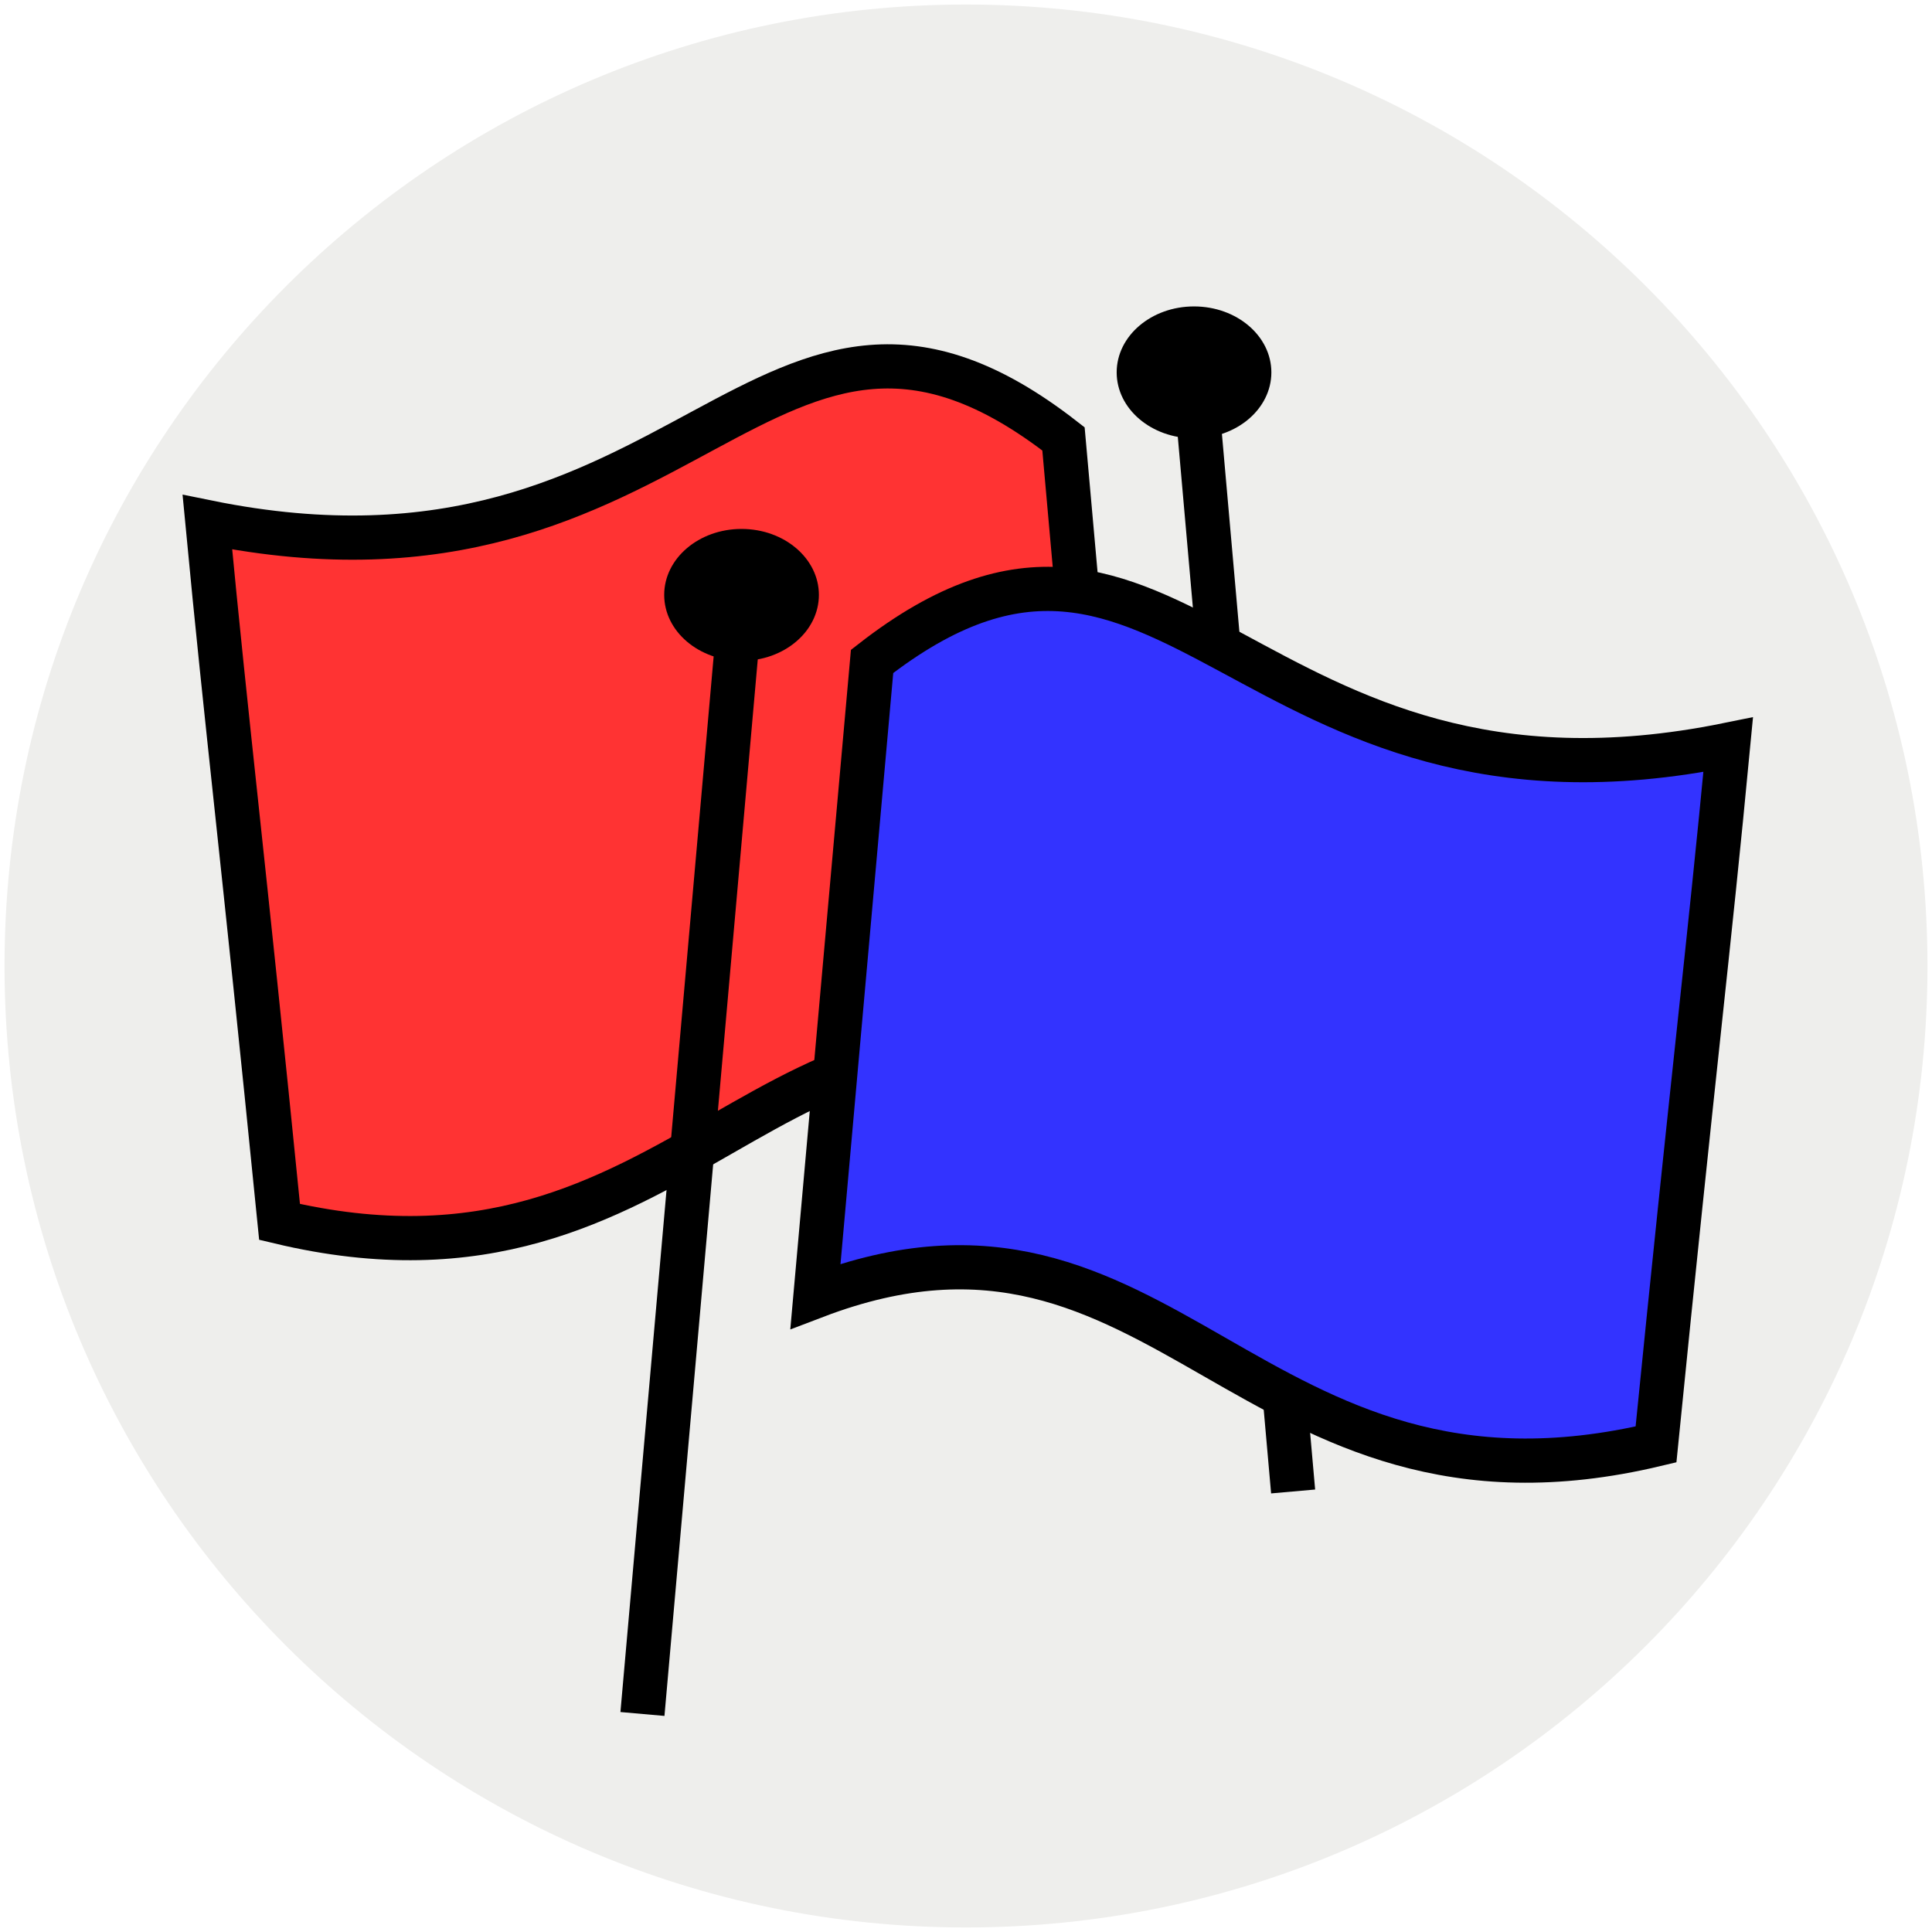
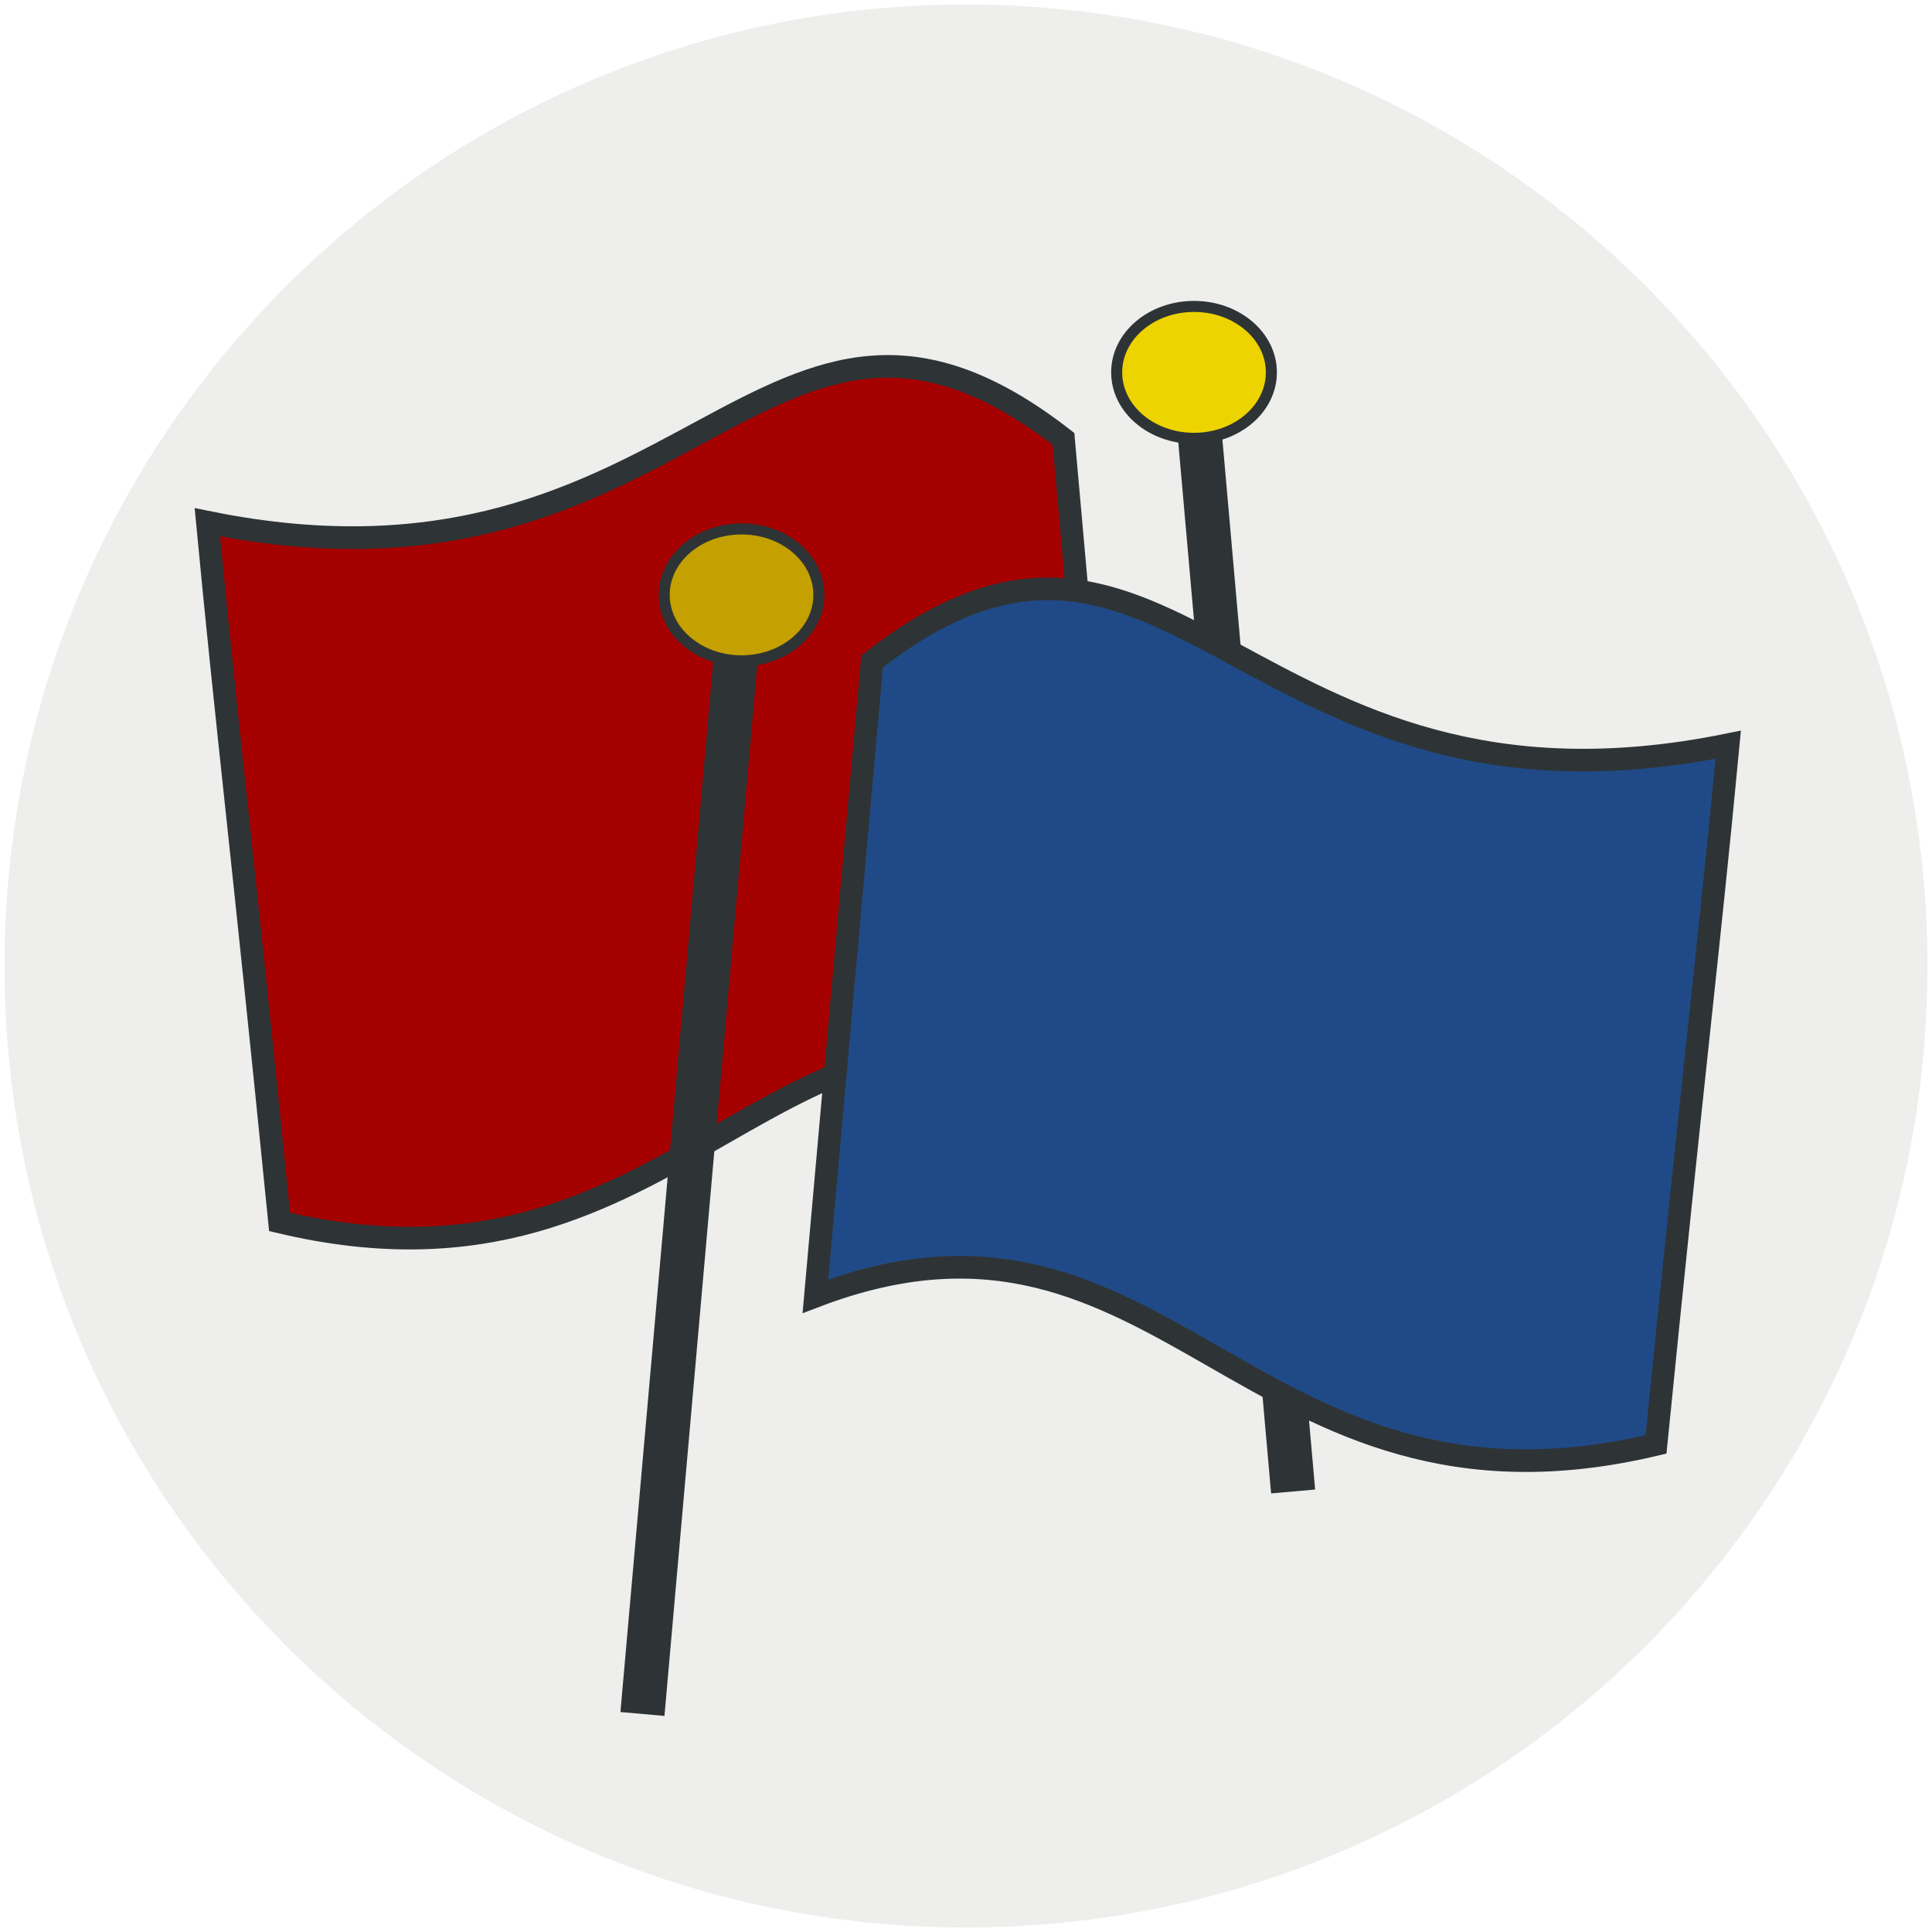
<svg xmlns="http://www.w3.org/2000/svg" version="1.1" width="256" height="256" id="svg4571">
+   <defs id="defs14" />
  <path style="fill:#eeeeec;fill-opacity:1;stroke:none" id="path5469" d="M 255.4,128 A 127.4,127.4 0 1 1 0.6,128 a 127.4,127.4 0 1 1 254.8,0 z" />
-   <g transform="matrix(1.4641,0,0,1.4641,7.366308,28.88986)" style="display:inline;enable-background:new" id="g5316">
-     <path d="M 13.736,27.528 C 57.61,36.459 64.044,-1.191 91.217,19.989 l 5.127,57.452 C 64.581,65.326 57.261,99.676 20.27,90.855 16.907,57.184 15.52,46.332 13.736,27.528 z" id="path5441-7" style="fill:#ff3333;fill-opacity:1;stroke:#000000;stroke-width:4;stroke-linecap:butt;stroke-linejoin:miter;stroke-miterlimit:4;stroke-opacity:1;stroke-dasharray:none" />
-     <path d="m 112,115.25 -8.5,-96.25" id="path5480" style="fill:none;stroke:#000000;stroke-width:4;stroke-linecap:butt;stroke-linejoin:miter;stroke-miterlimit:4;stroke-opacity:1;stroke-dasharray:none" />
-     <path d="m 110.031,13.969 a 7,5.969 0 0 1 -14,0 7,5.969 0 1 1 14,0 z" id="path5482" style="fill:#000000;fill-opacity:1;stroke:none" />
+   <g transform="matrix(1.4641,0,0,1.4641,7.366308,28.88986)" style="display:inline;enable-background:new;stroke:#2e3436" id="g5316">
+     <path d="M 13.736,27.528 C 57.61,36.459 64.044,-1.191 91.217,19.989 l 5.127,57.452 C 64.581,65.326 57.261,99.676 20.27,90.855 16.907,57.184 15.52,46.332 13.736,27.528 z" id="path5441-7" style="fill:#a40000;fill-opacity:1;stroke:#2e3436;stroke-width:2.049;stroke-linecap:butt;stroke-linejoin:miter;stroke-miterlimit:4;stroke-opacity:1;stroke-dasharray:none" />
+     <path d="m 112,115.25 -8.5,-96.25" id="path5480" style="fill:#888a85;stroke:#2e3436;stroke-width:4;stroke-linecap:butt;stroke-linejoin:miter;stroke-miterlimit:4;stroke-opacity:1;stroke-dasharray:none" />
+     <path d="m 110.031,13.969 a 7,5.969 0 0 1 -14,0 7,5.969 0 1 1 14,0 z" id="path5482" style="fill:#edd400;fill-opacity:1;stroke:#2e3436" />
  </g>
-   <g transform="matrix(-1.4641,0,0,1.4641,249.1064,58.37369)" style="display:inline;enable-background:new" id="g5311">
-     <path d="M 13.736,27.528 C 57.61,36.459 64.044,-1.191 91.217,19.989 l 5.127,57.452 C 64.581,65.326 57.261,99.676 20.27,90.855 16.907,57.184 15.52,46.332 13.736,27.528 z" id="path5441-7-9" style="fill:#3333ff;fill-opacity:1;stroke:#000000;stroke-width:4;stroke-linecap:butt;stroke-linejoin:miter;stroke-miterlimit:4;stroke-opacity:1;stroke-dasharray:none" />
-     <path d="m 112,115.25 -8.5,-96.25" id="path5480-5" style="fill:none;stroke:#000000;stroke-width:4;stroke-linecap:butt;stroke-linejoin:miter;stroke-miterlimit:4;stroke-opacity:1;stroke-dasharray:none" />
-     <path d="m 110.031,13.969 a 7,5.969 0 0 1 -14,0 7,5.969 0 1 1 14,0 z" id="path5482-7" style="fill:#000000;fill-opacity:1;stroke:none" />
+   <g transform="matrix(-1.4641,0,0,1.4641,249.1064,58.37369)" style="display:inline;enable-background:new;stroke:#2e3436" id="g5311">
+     <path d="M 13.736,27.528 C 57.61,36.459 64.044,-1.191 91.217,19.989 l 5.127,57.452 C 64.581,65.326 57.261,99.676 20.27,90.855 16.907,57.184 15.52,46.332 13.736,27.528 z" id="path5441-7-9" style="fill:#204a87;fill-opacity:1;stroke:#2e3436;stroke-width:2.049;stroke-linecap:butt;stroke-linejoin:miter;stroke-miterlimit:4;stroke-opacity:1;stroke-dasharray:none" />
+     <path d="m 112,115.25 -8.5,-96.25" id="path5480-5" style="fill:#babdb6;stroke:#2e3436;stroke-width:4;stroke-linecap:butt;stroke-linejoin:miter;stroke-miterlimit:4;stroke-opacity:1;stroke-dasharray:none" />
+     <path d="m 110.031,13.969 a 7,5.969 0 0 1 -14,0 7,5.969 0 1 1 14,0 z" id="path5482-7" style="fill:#c4a000;fill-opacity:1;stroke:#2e3436" />
  </g>
</svg>
